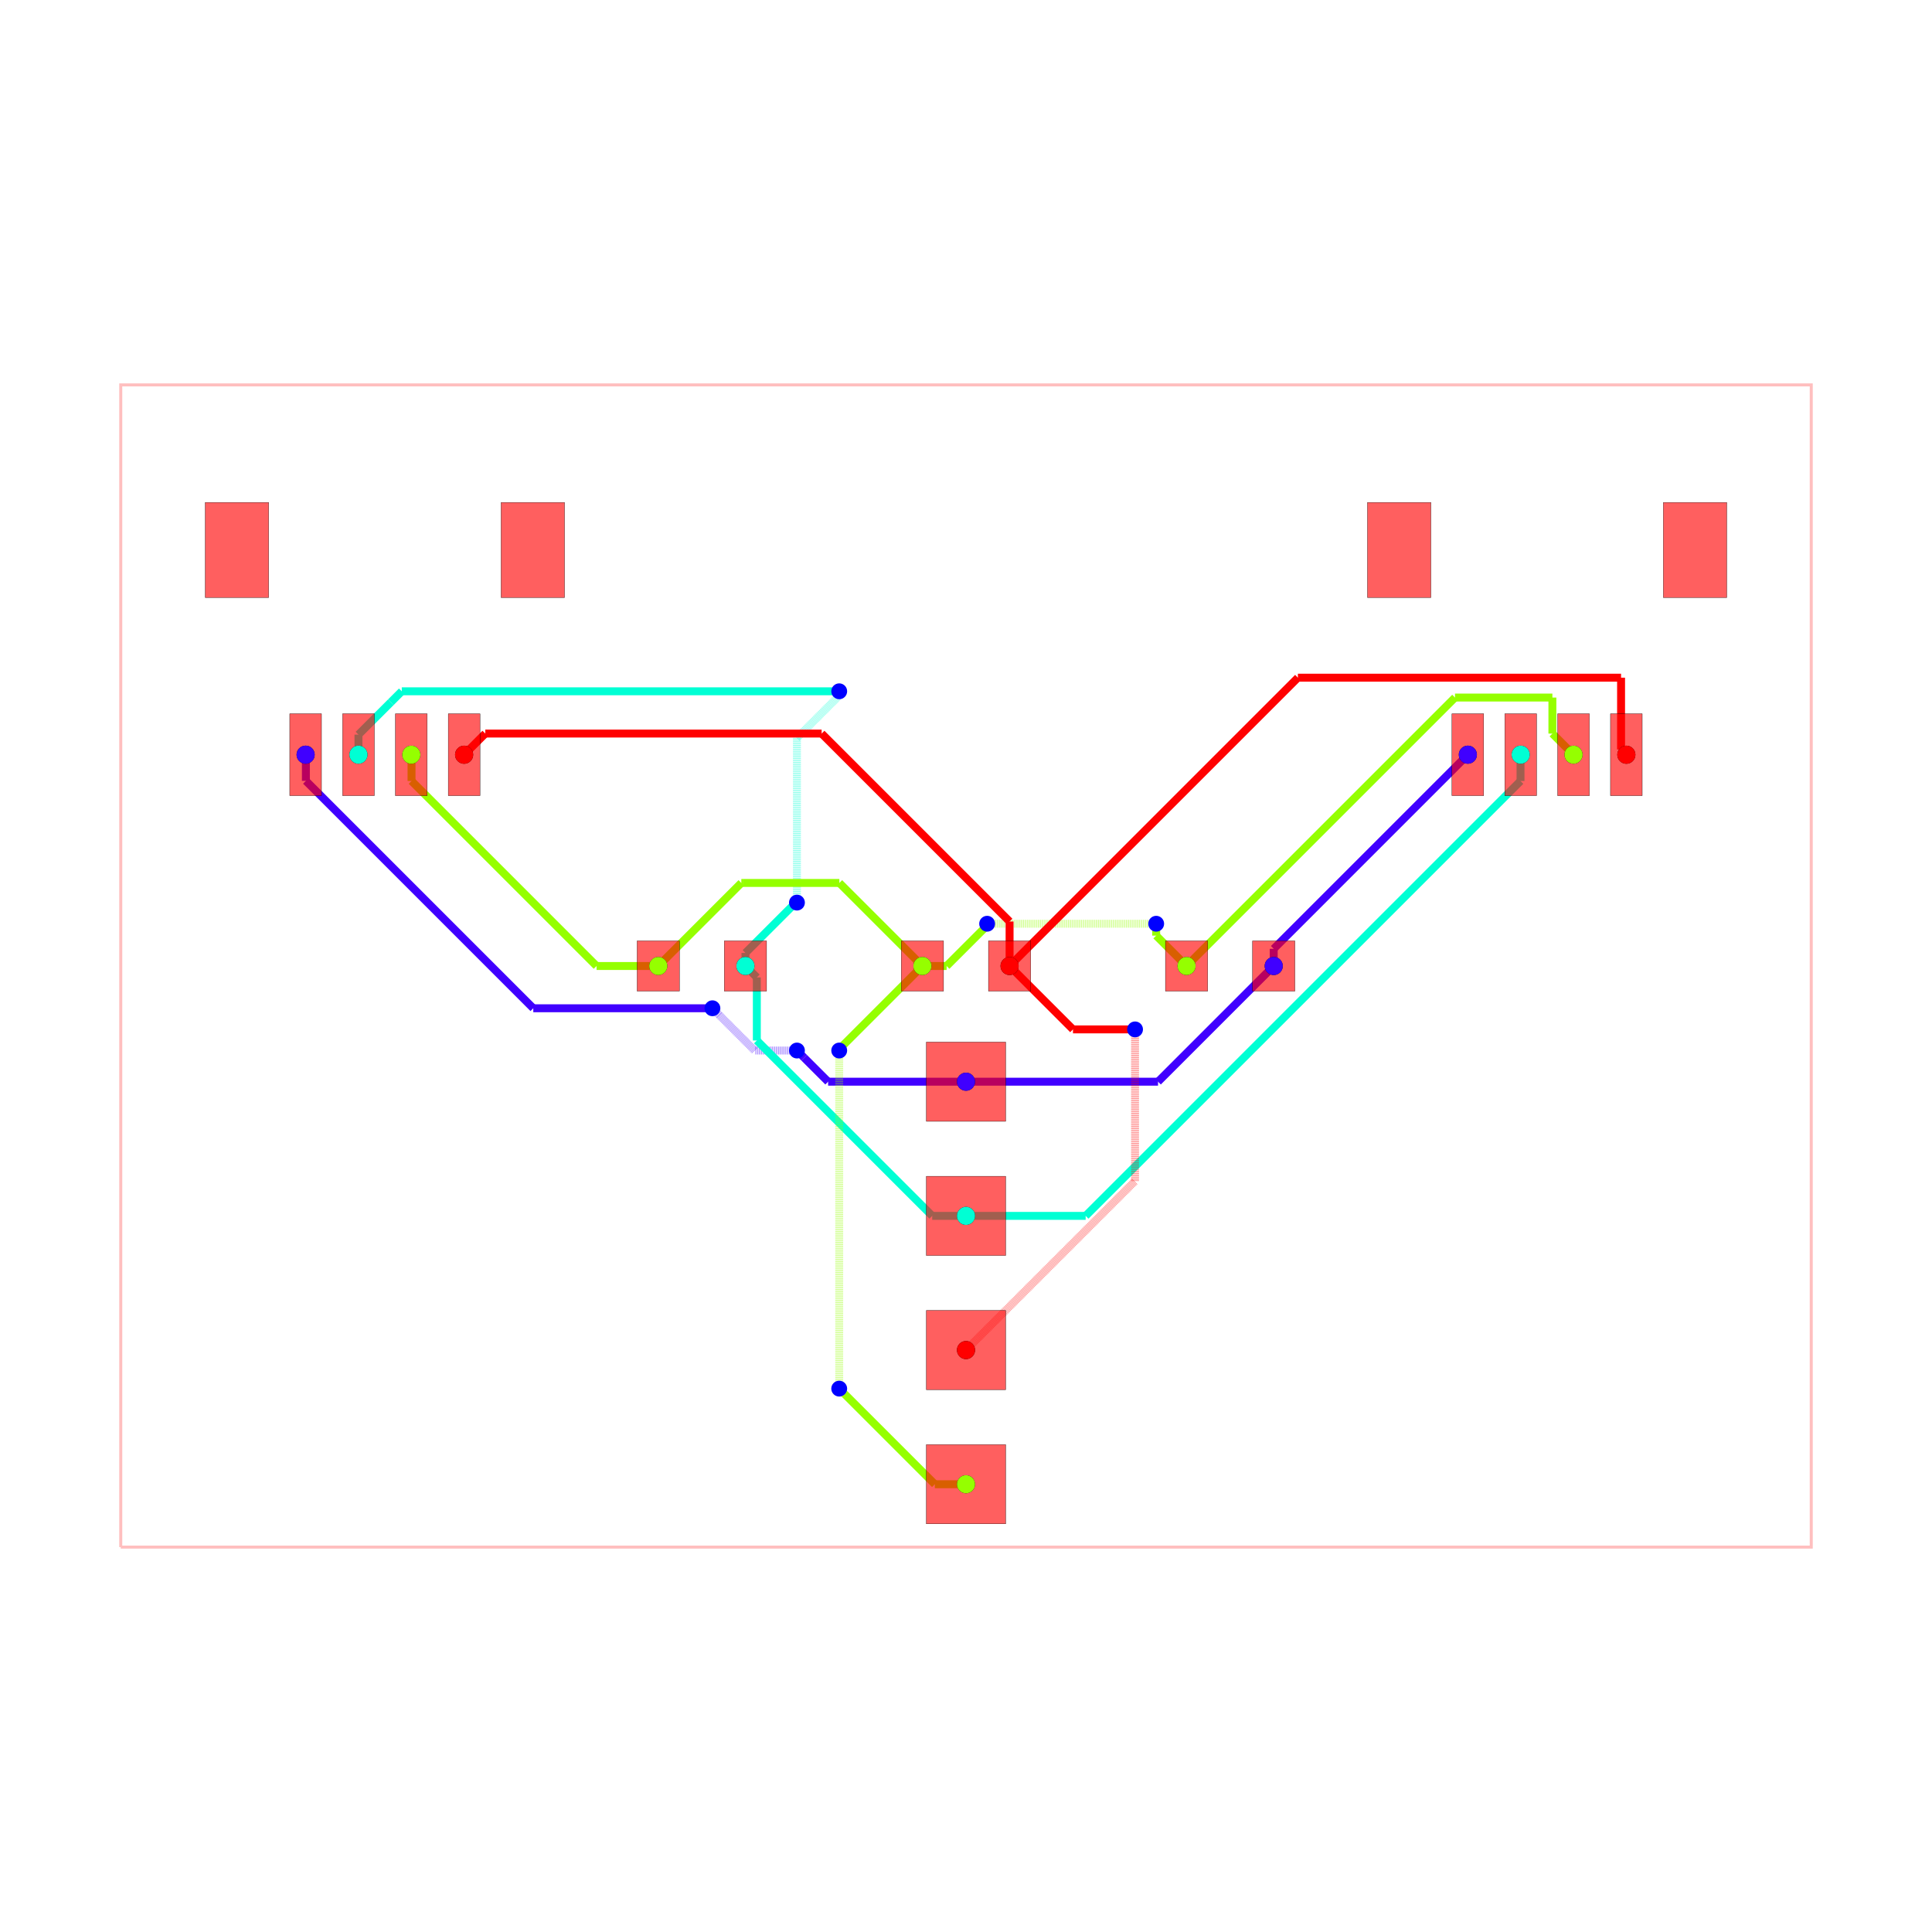
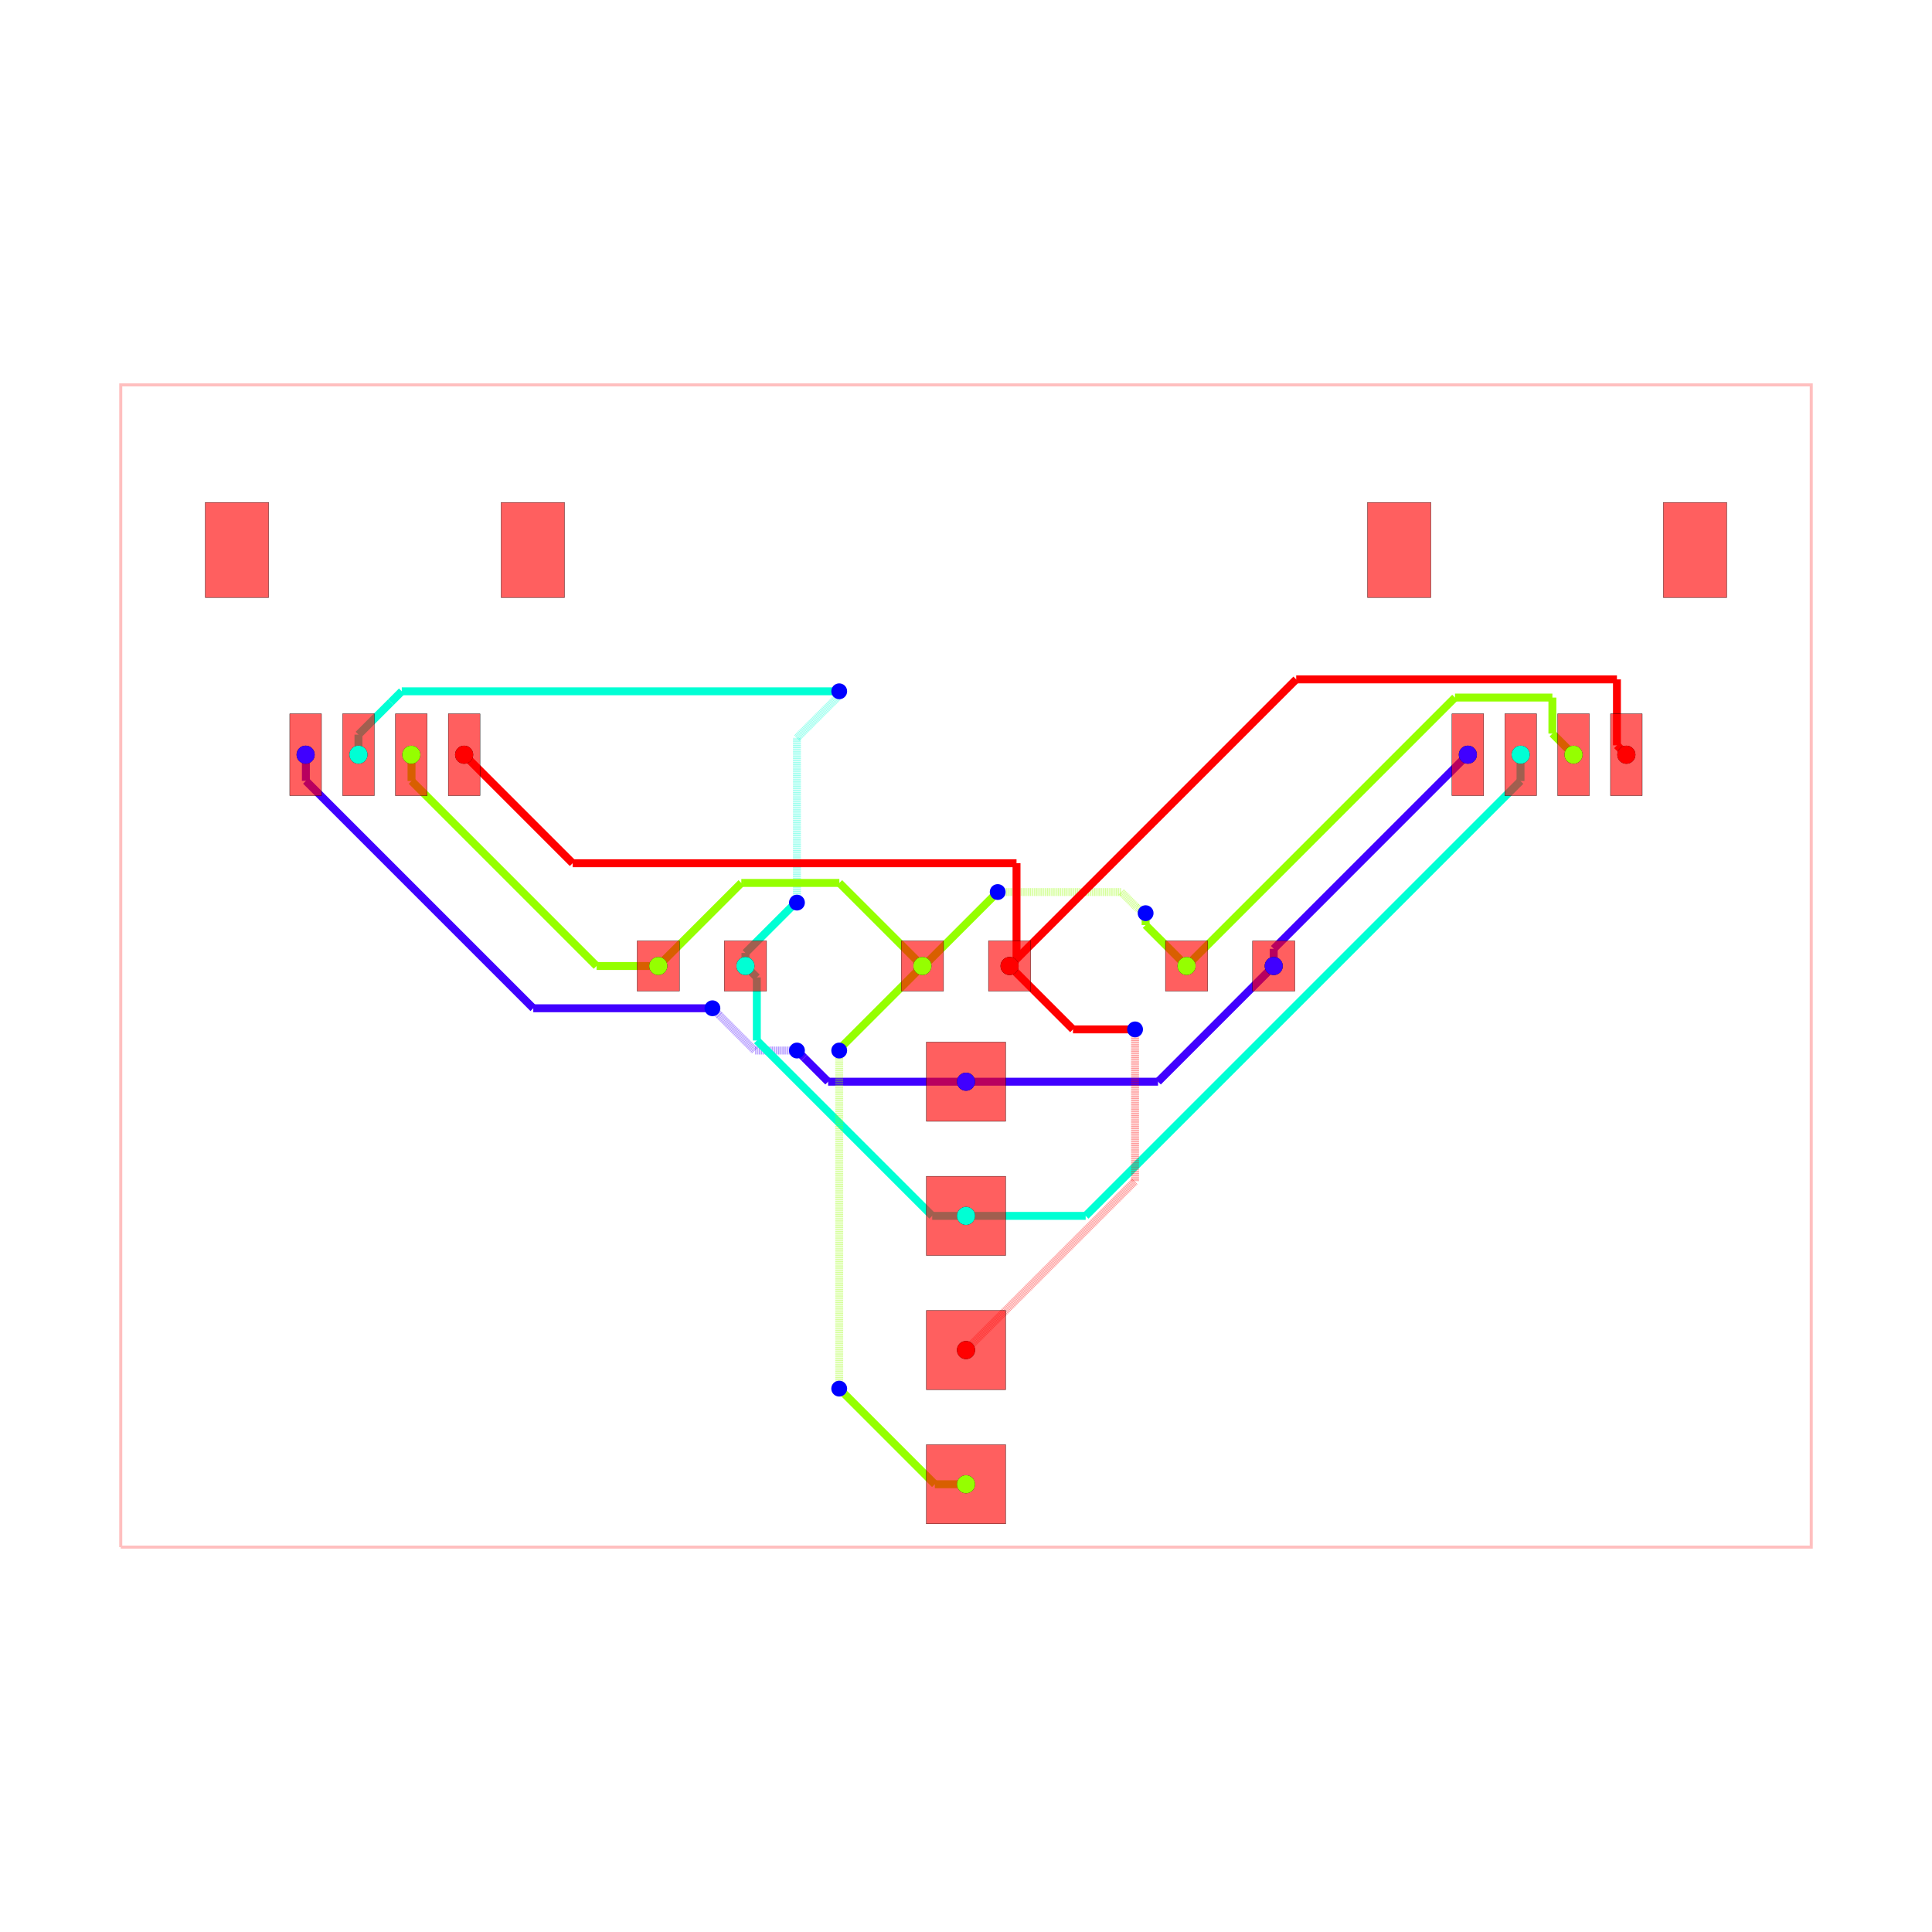
<svg xmlns="http://www.w3.org/2000/svg" width="640" height="640" viewBox="0 0 640 640">
  <rect width="100%" height="100%" fill="white" />
  <g>
    <polyline data-points="-16,-11 16,-11 16,11 -16,11 -16,-11" data-type="line" data-label="" points="40,512.5 600,512.5 600,127.5 40,127.5 40,512.5" fill="none" stroke="rgba(255,0,0,0.25)" stroke-width="1px" />
  </g>
  <g>
    <polyline data-points="5.825,0 5.825,0.3253686999999905" data-type="line" data-label="" points="421.938,320 421.938,314.306" fill="none" stroke="hsl(255, 100%, 50%)" stroke-width="2.625" />
  </g>
  <g>
    <polyline data-points="5.825,0.3253686999999905 9.499622600000043,3.9999913000000333" data-type="line" data-label="" points="421.938,314.306 486.243,250" fill="none" stroke="hsl(255, 100%, 50%)" stroke-width="2.625" />
  </g>
  <g>
    <polyline data-points="2.3329521523757077e-16,-2.19 3.6350000000000002,-2.19" data-type="line" data-label="" points="320,358.325 383.613,358.325" fill="none" stroke="hsl(255, 100%, 50%)" stroke-width="2.625" />
  </g>
  <g>
    <polyline data-points="3.6350000000000002,-2.19 5.825,0" data-type="line" data-label="" points="383.613,358.325 421.938,320" fill="none" stroke="hsl(255, 100%, 50%)" stroke-width="2.625" />
  </g>
  <g>
    <polyline data-points="2.3329521523757077e-16,-2.19 -2.6100000000000008,-2.19" data-type="line" data-label="" points="320,358.325 274.325,358.325" fill="none" stroke="hsl(255, 100%, 50%)" stroke-width="2.625" />
  </g>
  <g>
    <polyline data-points="-2.6100000000000008,-2.19 -3.062480743369974,-1.7375192566300268" data-type="line" data-label="" points="274.325,358.325 266.407,350.407" fill="none" stroke="hsl(255, 100%, 50%)" stroke-width="2.625" />
  </g>
  <g>
    <polyline data-points="-3.062480743369974,-1.7375192566300268 -3.2,-1.6000000000000003" data-type="line" data-label="" points="266.407,350.407 264,348" fill="none" stroke="hsl(255, 100%, 50%)" stroke-width="2.625" />
  </g>
  <g>
    <polyline data-points="-3.2,-1.6000000000000003 -4,-1.6000000000000003" data-type="line" data-label="" points="264,348 250,348" fill="none" stroke="rgba(64,0,255,0.5)" stroke-width="2.625" stroke-dasharray="0.2 0.2" />
  </g>
  <g>
    <polyline data-points="-4,-1.6000000000000003 -4.671108109263571,-0.9288918907364296" data-type="line" data-label="" points="250,348 238.256,336.256" fill="none" stroke="rgba(64,0,255,0.5)" stroke-width="2.625" stroke-dasharray="0.2 0.2" />
  </g>
  <g>
    <polyline data-points="-4.671108109263571,-0.9288918907364296 -4.8,-0.8000000000000003" data-type="line" data-label="" points="238.256,336.256 236,334" fill="none" stroke="rgba(64,0,255,0.5)" stroke-width="2.625" stroke-dasharray="0.2 0.2" />
  </g>
  <g>
    <polyline data-points="-4.8,-0.8000000000000003 -8.191015850813951,-0.8000000000000003" data-type="line" data-label="" points="236,334 176.657,334" fill="none" stroke="hsl(255, 100%, 50%)" stroke-width="2.625" />
  </g>
  <g>
    <polyline data-points="-8.191015850813951,-0.8000000000000003 -12.495527091842442,3.5045112410284918" data-type="line" data-label="" points="176.657,334 101.328,258.671" fill="none" stroke="hsl(255, 100%, 50%)" stroke-width="2.625" />
  </g>
  <g>
    <polyline data-points="-12.495527091842442,3.5045112410284918 -12.495527091842442,3.9951403918425203" data-type="line" data-label="" points="101.328,258.671 101.328,250.085" fill="none" stroke="hsl(255, 100%, 50%)" stroke-width="2.625" />
  </g>
  <g>
    <polyline data-points="-12.495527091842442,3.9951403918425203 -12.500377999999955,3.9999913000000333" data-type="line" data-label="" points="101.328,250.085 101.243,250" fill="none" stroke="hsl(255, 100%, 50%)" stroke-width="2.625" />
  </g>
  <g>
    <polyline data-points="7.776507174585693e-17,-4.73 -0.6395730435769615,-4.73" data-type="line" data-label="" points="320,402.775 308.807,402.775" fill="none" stroke="hsl(170, 100%, 50%)" stroke-width="2.625" />
  </g>
  <g>
    <polyline data-points="-0.6395730435769615,-4.73 -3.9593849359758106,-1.4101881076011513" data-type="line" data-label="" points="308.807,402.775 250.711,344.678" fill="none" stroke="hsl(170, 100%, 50%)" stroke-width="2.625" />
  </g>
  <g>
    <polyline data-points="-3.9593849359758106,-1.4101881076011513 -3.9593849359758106,-0.21561506402418917" data-type="line" data-label="" points="250.711,344.678 250.711,323.773" fill="none" stroke="hsl(170, 100%, 50%)" stroke-width="2.625" />
  </g>
  <g>
    <polyline data-points="-3.9593849359758106,-0.21561506402418917 -4.175,0" data-type="line" data-label="" points="250.711,323.773 246.938,320" fill="none" stroke="hsl(170, 100%, 50%)" stroke-width="2.625" />
  </g>
  <g>
    <polyline data-points="-4.175,0 -4.175,0.24760200752059047" data-type="line" data-label="" points="246.938,320 246.938,315.667" fill="none" stroke="hsl(170, 100%, 50%)" stroke-width="2.625" />
  </g>
  <g>
    <polyline data-points="-4.175,0.24760200752059047 -3.290408030082361,1.1321939774382295" data-type="line" data-label="" points="246.938,315.667 262.418,300.187" fill="none" stroke="hsl(170, 100%, 50%)" stroke-width="2.625" />
  </g>
  <g>
    <polyline data-points="-3.290408030082361,1.1321939774382295 -3.2,1.2000000000000002" data-type="line" data-label="" points="262.418,300.187 264,299" fill="none" stroke="hsl(170, 100%, 50%)" stroke-width="2.625" />
  </g>
  <g>
    <polyline data-points="-3.2,1.2000000000000002 -3.2,4.317714902521995" data-type="line" data-label="" points="264,299 264,244.44" fill="none" stroke="rgba(0,255,213,0.5)" stroke-width="2.625" stroke-dasharray="0.2 0.2" />
  </g>
  <g>
    <polyline data-points="-3.2,4.317714902521995 -2.4000000000000004,5.117714902521995" data-type="line" data-label="" points="264,244.44 278,230.44" fill="none" stroke="rgba(0,255,213,0.5)" stroke-width="2.625" stroke-dasharray="0.2 0.2" />
  </g>
  <g>
    <polyline data-points="-2.4000000000000004,5.117714902521995 -2.4000000000000004,5.199999999999999" data-type="line" data-label="" points="278,230.44 278,229" fill="none" stroke="rgba(0,255,213,0.5)" stroke-width="2.625" stroke-dasharray="0.2 0.2" />
  </g>
  <g>
    <polyline data-points="-2.4000000000000004,5.199999999999999 -10.6802968699213,5.199999999999999" data-type="line" data-label="" points="278,229 133.095,229" fill="none" stroke="hsl(170, 100%, 50%)" stroke-width="2.625" />
  </g>
  <g>
    <polyline data-points="-10.6802968699213,5.199999999999999 -10.886854946440407,4.993441923480892" data-type="line" data-label="" points="133.095,229 129.48,232.615" fill="none" stroke="hsl(170, 100%, 50%)" stroke-width="2.625" />
  </g>
  <g>
    <polyline data-points="-10.886854946440407,4.993441923480892 -11.500380000000064,4.379916869921235" data-type="line" data-label="" points="129.48,232.615 118.743,243.351" fill="none" stroke="hsl(170, 100%, 50%)" stroke-width="2.625" />
  </g>
  <g>
    <polyline data-points="-11.500380000000064,4.379916869921235 -11.500380000000064,3.9999913000000333" data-type="line" data-label="" points="118.743,243.351 118.743,250" fill="none" stroke="hsl(170, 100%, 50%)" stroke-width="2.625" />
  </g>
  <g>
    <polyline data-points="7.776507174585693e-17,-4.73 2.2649392021721706,-4.73" data-type="line" data-label="" points="320,402.775 359.636,402.775" fill="none" stroke="hsl(170, 100%, 50%)" stroke-width="2.625" />
  </g>
  <g>
    <polyline data-points="2.2649392021721706,-4.73 10.496657603114093,3.5017184009419218" data-type="line" data-label="" points="359.636,402.775 503.692,258.72" fill="none" stroke="hsl(170, 100%, 50%)" stroke-width="2.625" />
  </g>
  <g>
    <polyline data-points="10.496657603114093,3.5017184009419218 10.496657603114093,3.99702890311419" data-type="line" data-label="" points="503.692,258.72 503.692,250.052" fill="none" stroke="hsl(170, 100%, 50%)" stroke-width="2.625" />
  </g>
  <g>
    <polyline data-points="10.496657603114093,3.99702890311419 10.499619999999936,3.9999913000000333" data-type="line" data-label="" points="503.692,250.052 503.743,250" fill="none" stroke="hsl(170, 100%, 50%)" stroke-width="2.625" />
  </g>
  <g>
    <polyline data-points="-0.825,0 -2.3971813474259305,1.5721813474259307" data-type="line" data-label="" points="305.562,320 278.049,292.487" fill="none" stroke="hsl(85, 100%, 50%)" stroke-width="2.625" />
  </g>
  <g>
    <polyline data-points="-2.3971813474259305,1.5721813474259307 -4.226527249862695,1.5721813474259307" data-type="line" data-label="" points="278.049,292.487 246.036,292.487" fill="none" stroke="hsl(85, 100%, 50%)" stroke-width="2.625" />
  </g>
  <g>
    <polyline data-points="-4.226527249862695,1.5721813474259307 -4.252818652574069,1.5721813474259307" data-type="line" data-label="" points="246.036,292.487 245.576,292.487" fill="none" stroke="hsl(85, 100%, 50%)" stroke-width="2.625" />
  </g>
  <g>
    <polyline data-points="-4.252818652574069,1.5721813474259307 -5.825,0" data-type="line" data-label="" points="245.576,292.487 218.062,320" fill="none" stroke="hsl(85, 100%, 50%)" stroke-width="2.625" />
  </g>
  <g>
-     <polyline data-points="-0.825,0 -0.3669352810013983,0" data-type="line" data-label="" points="305.562,320 313.579,320" fill="none" stroke="hsl(85, 100%, 50%)" stroke-width="2.625" />
-   </g>
-   <g>
-     <polyline data-points="-0.3669352810013983,0 0.35483935279937084,0.7217746338007691" data-type="line" data-label="" points="313.579,320 326.21,307.369" fill="none" stroke="hsl(85, 100%, 50%)" stroke-width="2.625" />
-   </g>
-   <g>
-     <polyline data-points="0.35483935279937084,0.7217746338007691 0.4000000000000006,0.8" data-type="line" data-label="" points="326.21,307.369 327,306" fill="none" stroke="hsl(85, 100%, 50%)" stroke-width="2.625" />
-   </g>
-   <g>
-     <polyline data-points="0.4000000000000006,0.8 3.399074325262398,0.8" data-type="line" data-label="" points="327,306 379.484,306" fill="none" stroke="rgba(149,255,0,0.5)" stroke-width="2.625" stroke-dasharray="0.2 0.2" />
-   </g>
-   <g>
-     <polyline data-points="3.399074325262398,0.8 3.399074325262398,0.8" data-type="line" data-label="" points="379.484,306 379.484,306" fill="none" stroke="rgba(149,255,0,0.5)" stroke-width="2.625" stroke-dasharray="0.2 0.2" />
-   </g>
-   <g>
-     <polyline data-points="3.399074325262398,0.8 3.6,0.8" data-type="line" data-label="" points="379.484,306 383,306" fill="none" stroke="rgba(149,255,0,0.5)" stroke-width="2.625" stroke-dasharray="0.2 0.2" />
-   </g>
-   <g>
-     <polyline data-points="3.6,0.8 3.6,0.5749999999999997" data-type="line" data-label="" points="383,306 383,309.938" fill="none" stroke="hsl(85, 100%, 50%)" stroke-width="2.625" />
-   </g>
-   <g>
-     <polyline data-points="3.6,0.5749999999999997 4.175,0" data-type="line" data-label="" points="383,309.938 393.062,320" fill="none" stroke="hsl(85, 100%, 50%)" stroke-width="2.625" />
+     <polyline data-points="-0.825,0 -0.8,0" data-type="line" data-label="" points="305.562,320 306,320" fill="none" stroke="hsl(85, 100%, 50%)" stroke-width="2.625" />
+   </g>
+   <g>
+     <polyline data-points="-0.8,0 0.5963267248665918,1.3963267248665918" data-type="line" data-label="" points="306,320 330.436,295.564" fill="none" stroke="hsl(85, 100%, 50%)" stroke-width="2.625" />
+   </g>
+   <g>
+     <polyline data-points="0.5963267248665918,1.3963267248665918 0.6000000000000001,1.4000000000000001" data-type="line" data-label="" points="330.436,295.564 330.5,295.5" fill="none" stroke="hsl(85, 100%, 50%)" stroke-width="2.625" />
+   </g>
+   <g>
+     <polyline data-points="0.6000000000000001,1.4000000000000001 2.9392927916005833,1.4000000000000001" data-type="line" data-label="" points="330.5,295.5 371.438,295.5" fill="none" stroke="rgba(149,255,0,0.5)" stroke-width="2.625" stroke-dasharray="0.2 0.2" />
+   </g>
+   <g>
+     <polyline data-points="2.9392927916005833,1.4000000000000001 3.2291675854889657,1.1101252061116178" data-type="line" data-label="" points="371.438,295.5 376.51,300.573" fill="none" stroke="rgba(149,255,0,0.5)" stroke-width="2.625" stroke-dasharray="0.2 0.2" />
+   </g>
+   <g>
+     <polyline data-points="3.2291675854889657,1.1101252061116178 3.3999999999999995,1.0000000000000002" data-type="line" data-label="" points="376.51,300.573 379.5,302.5" fill="none" stroke="rgba(149,255,0,0.5)" stroke-width="2.625" stroke-dasharray="0.2 0.2" />
+   </g>
+   <g>
+     <polyline data-points="3.3999999999999995,1.0000000000000002 3.3999999999999995,0.7750000000000004" data-type="line" data-label="" points="379.5,302.5 379.5,306.438" fill="none" stroke="hsl(85, 100%, 50%)" stroke-width="2.625" />
+   </g>
+   <g>
+     <polyline data-points="3.3999999999999995,0.7750000000000004 4.175,0" data-type="line" data-label="" points="379.5,306.438 393.062,320" fill="none" stroke="hsl(85, 100%, 50%)" stroke-width="2.625" />
  </g>
  <g>
    <polyline data-points="-5.825,0 -6.993439673467515,0" data-type="line" data-label="" points="218.062,320 197.615,320" fill="none" stroke="hsl(85, 100%, 50%)" stroke-width="2.625" />
  </g>
  <g>
    <polyline data-points="-6.993439673467515,0 -10.495671522486072,3.5022318490185564" data-type="line" data-label="" points="197.615,320 136.326,258.711" fill="none" stroke="hsl(85, 100%, 50%)" stroke-width="2.625" />
  </g>
  <g>
    <polyline data-points="-10.495671522486072,3.5022318490185564 -10.495671522486072,3.995026822486233" data-type="line" data-label="" points="136.326,258.711 136.326,250.087" fill="none" stroke="hsl(85, 100%, 50%)" stroke-width="2.625" />
  </g>
  <g>
    <polyline data-points="-10.495671522486072,3.995026822486233 -10.500127999999904,3.9994833000000654" data-type="line" data-label="" points="136.326,250.087 136.248,250.009" fill="none" stroke="hsl(85, 100%, 50%)" stroke-width="2.625" />
  </g>
  <g>
    <polyline data-points="4.175,0 9.256528541278765,5.081528541278765" data-type="line" data-label="" points="393.062,320 481.989,231.073" fill="none" stroke="hsl(85, 100%, 50%)" stroke-width="2.625" />
  </g>
  <g>
    <polyline data-points="9.256528541278765,5.081528541278765 11.100000000000001,5.081528541278765" data-type="line" data-label="" points="481.989,231.073 514.25,231.073" fill="none" stroke="hsl(85, 100%, 50%)" stroke-width="2.625" />
  </g>
  <g>
    <polyline data-points="11.100000000000001,5.081528541278765 11.100000000000001,4.399355100000111" data-type="line" data-label="" points="514.25,231.073 514.25,243.011" fill="none" stroke="hsl(85, 100%, 50%)" stroke-width="2.625" />
  </g>
  <g>
    <polyline data-points="11.100000000000001,4.399355100000111 11.499871800000047,3.9994833000000654" data-type="line" data-label="" points="514.25,243.011 521.248,250.009" fill="none" stroke="hsl(85, 100%, 50%)" stroke-width="2.625" />
  </g>
  <g>
    <polyline data-points="-2.3329521523757077e-16,-9.81 -0.5899999999999999,-9.81" data-type="line" data-label="" points="320,491.675 309.675,491.675" fill="none" stroke="hsl(85, 100%, 50%)" stroke-width="2.625" />
  </g>
  <g>
    <polyline data-points="-0.5899999999999999,-9.81 -2.294059687613027,-8.105940312386974" data-type="line" data-label="" points="309.675,491.675 279.854,461.854" fill="none" stroke="hsl(85, 100%, 50%)" stroke-width="2.625" />
  </g>
  <g>
    <polyline data-points="-2.294059687613027,-8.105940312386974 -2.4000000000000004,-7.999999999999999" data-type="line" data-label="" points="279.854,461.854 278,460" fill="none" stroke="hsl(85, 100%, 50%)" stroke-width="2.625" />
  </g>
  <g>
    <polyline data-points="-2.4000000000000004,-7.999999999999999 -2.4000000000000004,-1.7509273051970418" data-type="line" data-label="" points="278,460 278,350.641" fill="none" stroke="rgba(149,255,0,0.5)" stroke-width="2.625" stroke-dasharray="0.2 0.2" />
  </g>
  <g>
    <polyline data-points="-2.4000000000000004,-1.7509273051970418 -2.4000000000000004,-1.7509273051970418" data-type="line" data-label="" points="278,350.641 278,350.641" fill="none" stroke="rgba(149,255,0,0.5)" stroke-width="2.625" stroke-dasharray="0.2 0.2" />
  </g>
  <g>
    <polyline data-points="-2.4000000000000004,-1.7509273051970418 -2.4000000000000004,-1.6" data-type="line" data-label="" points="278,350.641 278,348" fill="none" stroke="rgba(149,255,0,0.5)" stroke-width="2.625" stroke-dasharray="0.2 0.2" />
  </g>
  <g>
    <polyline data-points="-2.4000000000000004,-1.6 -2.4000000000000004,-1.5750000000000004" data-type="line" data-label="" points="278,348 278,347.562" fill="none" stroke="hsl(85, 100%, 50%)" stroke-width="2.625" />
  </g>
  <g>
    <polyline data-points="-2.4000000000000004,-1.5750000000000004 -0.825,0" data-type="line" data-label="" points="278,347.562 305.562,320" fill="none" stroke="hsl(85, 100%, 50%)" stroke-width="2.625" />
  </g>
  <g>
    <polyline data-points="-7.776507174585693e-17,-7.27 3.2,-4.069999999999999" data-type="line" data-label="" points="320,447.225 376,391.225" fill="none" stroke="rgba(255,0,0,0.5)" stroke-width="2.625" stroke-dasharray="0.2 0.2" />
  </g>
  <g>
    <polyline data-points="3.2,-4.069999999999999 3.2,-1.3250048818383187" data-type="line" data-label="" points="376,391.225 376,343.188" fill="none" stroke="rgba(255,0,0,0.5)" stroke-width="2.625" stroke-dasharray="0.2 0.2" />
  </g>
  <g>
    <polyline data-points="3.2,-1.3250048818383187 3.2,-1.2000000000000008" data-type="line" data-label="" points="376,343.188 376,341" fill="none" stroke="rgba(255,0,0,0.5)" stroke-width="2.625" stroke-dasharray="0.2 0.2" />
  </g>
  <g>
    <polyline data-points="3.2,-1.2000000000000008 2.025000000000001,-1.2000000000000008" data-type="line" data-label="" points="376,341 355.438,341" fill="none" stroke="hsl(0, 100%, 50%)" stroke-width="2.625" />
  </g>
  <g>
    <polyline data-points="2.025000000000001,-1.2000000000000008 0.825,0" data-type="line" data-label="" points="355.438,341 334.438,320" fill="none" stroke="hsl(0, 100%, 50%)" stroke-width="2.625" />
  </g>
  <g>
-     <polyline data-points="0.825,0 0.825,0.8421941869481921" data-type="line" data-label="" points="334.438,320 334.438,305.262" fill="none" stroke="hsl(0, 100%, 50%)" stroke-width="2.625" />
-   </g>
-   <g>
-     <polyline data-points="0.825,0.8421941869481921 -2.732805813051808,4.4" data-type="line" data-label="" points="334.438,305.262 272.176,243" fill="none" stroke="hsl(0, 100%, 50%)" stroke-width="2.625" />
-   </g>
-   <g>
-     <polyline data-points="-2.732805813051808,4.4 -9.099613300000078,4.4" data-type="line" data-label="" points="272.176,243 160.757,243" fill="none" stroke="hsl(0, 100%, 50%)" stroke-width="2.625" />
-   </g>
-   <g>
-     <polyline data-points="-9.099613300000078,4.4 -9.500130000000013,3.9994833000000654" data-type="line" data-label="" points="160.757,243 153.748,250.009" fill="none" stroke="hsl(0, 100%, 50%)" stroke-width="2.625" />
-   </g>
-   <g>
-     <polyline data-points="0.825,0 6.28262999578572,5.4576299957857195" data-type="line" data-label="" points="334.438,320 429.946,224.491" fill="none" stroke="hsl(0, 100%, 50%)" stroke-width="2.625" />
-   </g>
-   <g>
-     <polyline data-points="6.28262999578572,5.4576299957857195 12.400000000000004,5.4576299957857195" data-type="line" data-label="" points="429.946,224.491 537,224.491" fill="none" stroke="hsl(0, 100%, 50%)" stroke-width="2.625" />
-   </g>
-   <g>
-     <polyline data-points="12.400000000000004,5.4576299957857195 12.400000000000004,4.099353100000055" data-type="line" data-label="" points="537,224.491 537,248.261" fill="none" stroke="hsl(0, 100%, 50%)" stroke-width="2.625" />
-   </g>
-   <g>
-     <polyline data-points="12.400000000000004,4.099353100000055 12.499869799999994,3.9994833000000654" data-type="line" data-label="" points="537,248.261 538.748,250.009" fill="none" stroke="hsl(0, 100%, 50%)" stroke-width="2.625" />
+     <polyline data-points="0.825,0 0.9563651777558907,0.13136517775589074" data-type="line" data-label="" points="334.438,320 336.736,317.701" fill="none" stroke="hsl(0, 100%, 50%)" stroke-width="2.625" />
+   </g>
+   <g>
+     <polyline data-points="0.9563651777558907,0.13136517775589074 0.9563651777558907,1.9454918940245038" data-type="line" data-label="" points="336.736,317.701 336.736,285.954" fill="none" stroke="hsl(0, 100%, 50%)" stroke-width="2.625" />
+   </g>
+   <g>
+     <polyline data-points="0.9563651777558907,1.9454918940245038 -7.446138594024451,1.9454918940245038" data-type="line" data-label="" points="336.736,285.954 189.693,285.954" fill="none" stroke="hsl(0, 100%, 50%)" stroke-width="2.625" />
+   </g>
+   <g>
+     <polyline data-points="-7.446138594024451,1.9454918940245038 -9.500130000000013,3.9994833000000654" data-type="line" data-label="" points="189.693,285.954 153.748,250.009" fill="none" stroke="hsl(0, 100%, 50%)" stroke-width="2.625" />
+   </g>
+   <g>
+     <polyline data-points="0.825,0 6.250305955967726,5.425305955967726" data-type="line" data-label="" points="334.438,320 429.38,225.057" fill="none" stroke="hsl(0, 100%, 50%)" stroke-width="2.625" />
+   </g>
+   <g>
+     <polyline data-points="6.250305955967726,5.425305955967726 12.321915623728325,5.425305955967726" data-type="line" data-label="" points="429.38,225.057 535.634,225.057" fill="none" stroke="hsl(0, 100%, 50%)" stroke-width="2.625" />
+   </g>
+   <g>
+     <polyline data-points="12.321915623728325,5.425305955967726 12.321915623728325,4.177437476271734" data-type="line" data-label="" points="535.634,225.057 535.634,246.895" fill="none" stroke="hsl(0, 100%, 50%)" stroke-width="2.625" />
+   </g>
+   <g>
+     <polyline data-points="12.321915623728325,4.177437476271734 12.499869799999994,3.9994833000000654" data-type="line" data-label="" points="535.634,246.895 538.748,250.009" fill="none" stroke="hsl(0, 100%, 50%)" stroke-width="2.625" />
  </g>
  <g>
    <rect data-type="rect" data-label="top" data-x="-10.500127999999904" data-y="3.9994833000000654" x="130.998" y="236.446" width="10.5" height="27.125" fill="rgba(255,0,0,0.25)" stroke="black" stroke-width="0.057" />
  </g>
  <g>
    <rect data-type="rect" data-label="top" data-x="-9.500130000000013" data-y="3.9994833000000654" x="148.498" y="236.446" width="10.5" height="27.125" fill="rgba(255,0,0,0.25)" stroke="black" stroke-width="0.057" />
  </g>
  <g>
    <rect data-type="rect" data-label="top" data-x="-12.500377999999955" data-y="3.9999913000000333" x="95.993" y="236.438" width="10.5" height="27.125" fill="rgba(255,0,0,0.25)" stroke="black" stroke-width="0.057" />
  </g>
  <g>
    <rect data-type="rect" data-label="top" data-x="-11.500380000000064" data-y="3.9999913000000333" x="113.493" y="236.438" width="10.5" height="27.125" fill="rgba(255,0,0,0.25)" stroke="black" stroke-width="0.057" />
  </g>
  <g>
    <rect data-type="rect" data-label="top" data-x="-8.199903999999947" data-y="7.875015299999973" x="166.002" y="166.437" width="21" height="31.5" fill="rgba(255,0,0,0.25)" stroke="black" stroke-width="0.057" />
  </g>
  <g>
    <rect data-type="rect" data-label="top" data-x="-13.800096000000053" data-y="7.875523300000054" x="67.998" y="166.428" width="21" height="31.5" fill="rgba(255,0,0,0.25)" stroke="black" stroke-width="0.057" />
  </g>
  <g>
    <rect data-type="rect" data-label="top" data-x="11.499872000000096" data-y="3.9994833000000654" x="515.998" y="236.446" width="10.5" height="27.125" fill="rgba(255,0,0,0.25)" stroke="black" stroke-width="0.057" />
  </g>
  <g>
    <rect data-type="rect" data-label="top" data-x="12.499869999999987" data-y="3.9994833000000654" x="533.498" y="236.446" width="10.5" height="27.125" fill="rgba(255,0,0,0.25)" stroke="black" stroke-width="0.057" />
  </g>
  <g>
    <rect data-type="rect" data-label="top" data-x="9.499622000000045" data-y="3.9999913000000333" x="480.993" y="236.438" width="10.5" height="27.125" fill="rgba(255,0,0,0.25)" stroke="black" stroke-width="0.057" />
  </g>
  <g>
    <rect data-type="rect" data-label="top" data-x="10.499619999999936" data-y="3.9999913000000333" x="498.493" y="236.438" width="10.5" height="27.125" fill="rgba(255,0,0,0.25)" stroke="black" stroke-width="0.057" />
  </g>
  <g>
    <rect data-type="rect" data-label="top" data-x="13.800096000000053" data-y="7.875015299999973" x="551.002" y="166.437" width="21" height="31.5" fill="rgba(255,0,0,0.25)" stroke="black" stroke-width="0.057" />
  </g>
  <g>
    <rect data-type="rect" data-label="top" data-x="8.199903999999947" data-y="7.875523300000054" x="452.998" y="166.428" width="21" height="31.5" fill="rgba(255,0,0,0.25)" stroke="black" stroke-width="0.057" />
  </g>
  <g>
    <rect data-type="rect" data-label="top" data-x="-5.825" data-y="0" x="211.062" y="311.688" width="14" height="16.625" fill="rgba(255,0,0,0.25)" stroke="black" stroke-width="0.057" />
  </g>
  <g>
    <rect data-type="rect" data-label="top" data-x="-4.175" data-y="0" x="239.938" y="311.688" width="14" height="16.625" fill="rgba(255,0,0,0.25)" stroke="black" stroke-width="0.057" />
  </g>
  <g>
    <rect data-type="rect" data-label="top" data-x="4.175" data-y="0" x="386.062" y="311.688" width="14" height="16.625" fill="rgba(255,0,0,0.25)" stroke="black" stroke-width="0.057" />
  </g>
  <g>
    <rect data-type="rect" data-label="top" data-x="5.825" data-y="0" x="414.938" y="311.688" width="14" height="16.625" fill="rgba(255,0,0,0.25)" stroke="black" stroke-width="0.057" />
  </g>
  <g>
    <rect data-type="rect" data-label="top" data-x="-0.825" data-y="0" x="298.562" y="311.688" width="14" height="16.625" fill="rgba(255,0,0,0.25)" stroke="black" stroke-width="0.057" />
  </g>
  <g>
    <rect data-type="rect" data-label="top" data-x="0.825" data-y="0" x="327.438" y="311.688" width="14" height="16.625" fill="rgba(255,0,0,0.25)" stroke="black" stroke-width="0.057" />
  </g>
  <g>
    <rect data-type="rect" data-label="top, inner1, inner2, bottom" data-x="-2.3329521523757077e-16" data-y="-9.81" x="306.875" y="478.55" width="26.25" height="26.25" fill="rgba(255,0,0,0.25)" stroke="black" stroke-width="0.057" />
  </g>
  <g>
    <rect data-type="rect" data-label="top, inner1, inner2, bottom" data-x="-7.776507174585693e-17" data-y="-7.27" x="306.875" y="434.1" width="26.25" height="26.25" fill="rgba(255,0,0,0.25)" stroke="black" stroke-width="0.057" />
  </g>
  <g>
    <rect data-type="rect" data-label="top, inner1, inner2, bottom" data-x="7.776507174585693e-17" data-y="-4.73" x="306.875" y="389.65" width="26.25" height="26.25" fill="rgba(255,0,0,0.25)" stroke="black" stroke-width="0.057" />
  </g>
  <g>
    <rect data-type="rect" data-label="top, inner1, inner2, bottom" data-x="2.3329521523757077e-16" data-y="-2.19" x="306.875" y="345.2" width="26.25" height="26.25" fill="rgba(255,0,0,0.25)" stroke="black" stroke-width="0.057" />
  </g>
  <g>
    <rect data-type="rect" data-label="" data-x="-10.500127999999904" data-y="3.9994833000000654" x="130.998" y="236.446" width="10.5" height="27.125" fill="rgba(255,0,0,0.5)" stroke="black" stroke-width="0.057" />
  </g>
  <g>
    <rect data-type="rect" data-label="" data-x="-9.500130000000013" data-y="3.9994833000000654" x="148.498" y="236.446" width="10.5" height="27.125" fill="rgba(255,0,0,0.5)" stroke="black" stroke-width="0.057" />
  </g>
  <g>
    <rect data-type="rect" data-label="" data-x="-12.500377999999955" data-y="3.9999913000000333" x="95.993" y="236.438" width="10.5" height="27.125" fill="rgba(255,0,0,0.5)" stroke="black" stroke-width="0.057" />
  </g>
  <g>
    <rect data-type="rect" data-label="" data-x="-11.500380000000064" data-y="3.9999913000000333" x="113.493" y="236.438" width="10.5" height="27.125" fill="rgba(255,0,0,0.5)" stroke="black" stroke-width="0.057" />
  </g>
  <g>
    <rect data-type="rect" data-label="" data-x="-8.199903999999947" data-y="7.875015299999973" x="166.002" y="166.437" width="21" height="31.5" fill="rgba(255,0,0,0.5)" stroke="black" stroke-width="0.057" />
  </g>
  <g>
    <rect data-type="rect" data-label="" data-x="-13.800096000000053" data-y="7.875523300000054" x="67.998" y="166.428" width="21" height="31.5" fill="rgba(255,0,0,0.5)" stroke="black" stroke-width="0.057" />
  </g>
  <g>
    <rect data-type="rect" data-label="" data-x="11.499872000000096" data-y="3.9994833000000654" x="515.998" y="236.446" width="10.5" height="27.125" fill="rgba(255,0,0,0.5)" stroke="black" stroke-width="0.057" />
  </g>
  <g>
    <rect data-type="rect" data-label="" data-x="12.499869999999987" data-y="3.9994833000000654" x="533.498" y="236.446" width="10.5" height="27.125" fill="rgba(255,0,0,0.5)" stroke="black" stroke-width="0.057" />
  </g>
  <g>
    <rect data-type="rect" data-label="" data-x="9.499622000000045" data-y="3.9999913000000333" x="480.993" y="236.438" width="10.5" height="27.125" fill="rgba(255,0,0,0.5)" stroke="black" stroke-width="0.057" />
  </g>
  <g>
    <rect data-type="rect" data-label="" data-x="10.499619999999936" data-y="3.9999913000000333" x="498.493" y="236.438" width="10.5" height="27.125" fill="rgba(255,0,0,0.5)" stroke="black" stroke-width="0.057" />
  </g>
  <g>
    <rect data-type="rect" data-label="" data-x="13.800096000000053" data-y="7.875015299999973" x="551.002" y="166.437" width="21" height="31.5" fill="rgba(255,0,0,0.5)" stroke="black" stroke-width="0.057" />
  </g>
  <g>
    <rect data-type="rect" data-label="" data-x="8.199903999999947" data-y="7.875523300000054" x="452.998" y="166.428" width="21" height="31.5" fill="rgba(255,0,0,0.5)" stroke="black" stroke-width="0.057" />
  </g>
  <g>
    <rect data-type="rect" data-label="" data-x="-5.825" data-y="0" x="211.062" y="311.688" width="14" height="16.625" fill="rgba(255,0,0,0.5)" stroke="black" stroke-width="0.057" />
  </g>
  <g>
    <rect data-type="rect" data-label="" data-x="-4.175" data-y="0" x="239.938" y="311.688" width="14" height="16.625" fill="rgba(255,0,0,0.5)" stroke="black" stroke-width="0.057" />
  </g>
  <g>
    <rect data-type="rect" data-label="" data-x="4.175" data-y="0" x="386.062" y="311.688" width="14" height="16.625" fill="rgba(255,0,0,0.5)" stroke="black" stroke-width="0.057" />
  </g>
  <g>
    <rect data-type="rect" data-label="" data-x="5.825" data-y="0" x="414.938" y="311.688" width="14" height="16.625" fill="rgba(255,0,0,0.5)" stroke="black" stroke-width="0.057" />
  </g>
  <g>
    <rect data-type="rect" data-label="" data-x="-0.825" data-y="0" x="298.562" y="311.688" width="14" height="16.625" fill="rgba(255,0,0,0.5)" stroke="black" stroke-width="0.057" />
  </g>
  <g>
    <rect data-type="rect" data-label="" data-x="0.825" data-y="0" x="327.438" y="311.688" width="14" height="16.625" fill="rgba(255,0,0,0.5)" stroke="black" stroke-width="0.057" />
  </g>
  <g>
    <rect data-type="rect" data-label="" data-x="-2.3329521523757077e-16" data-y="-9.81" x="306.875" y="478.55" width="26.25" height="26.25" fill="rgba(255,0,0,0.5)" stroke="black" stroke-width="0.057" />
  </g>
  <g>
    <rect data-type="rect" data-label="" data-x="-7.776507174585693e-17" data-y="-7.27" x="306.875" y="434.1" width="26.25" height="26.25" fill="rgba(255,0,0,0.5)" stroke="black" stroke-width="0.057" />
  </g>
  <g>
    <rect data-type="rect" data-label="" data-x="7.776507174585693e-17" data-y="-4.73" x="306.875" y="389.65" width="26.25" height="26.25" fill="rgba(255,0,0,0.5)" stroke="black" stroke-width="0.057" />
  </g>
  <g>
    <rect data-type="rect" data-label="" data-x="2.3329521523757077e-16" data-y="-2.19" x="306.875" y="345.2" width="26.25" height="26.25" fill="rgba(255,0,0,0.5)" stroke="black" stroke-width="0.057" />
  </g>
  <circle data-type="circle" data-label="" data-x="-3.2" data-y="-1.6000000000000003" cx="264" cy="348" r="2.625" fill="blue" stroke="none" stroke-width="0.057" />
  <circle data-type="circle" data-label="" data-x="-4.8" data-y="-0.8000000000000003" cx="236" cy="334" r="2.625" fill="blue" stroke="none" stroke-width="0.057" />
  <circle data-type="circle" data-label="" data-x="-3.2" data-y="1.2000000000000002" cx="264" cy="299" r="2.625" fill="blue" stroke="none" stroke-width="0.057" />
  <circle data-type="circle" data-label="" data-x="-2.4000000000000004" data-y="5.199999999999999" cx="278" cy="229" r="2.625" fill="blue" stroke="none" stroke-width="0.057" />
-   <circle data-type="circle" data-label="" data-x="0.4000000000000006" data-y="0.8" cx="327" cy="306" r="2.625" fill="blue" stroke="none" stroke-width="0.057" />
-   <circle data-type="circle" data-label="" data-x="3.6" data-y="0.8" cx="383" cy="306" r="2.625" fill="blue" stroke="none" stroke-width="0.057" />
+   <circle data-type="circle" data-label="" data-x="0.6000000000000001" data-y="1.4000000000000001" cx="330.5" cy="295.5" r="2.625" fill="blue" stroke="none" stroke-width="0.057" />
+   <circle data-type="circle" data-label="" data-x="3.3999999999999995" data-y="1.0000000000000002" cx="379.5" cy="302.5" r="2.625" fill="blue" stroke="none" stroke-width="0.057" />
  <circle data-type="circle" data-label="" data-x="-2.4000000000000004" data-y="-7.999999999999999" cx="278" cy="460" r="2.625" fill="blue" stroke="none" stroke-width="0.057" />
  <circle data-type="circle" data-label="" data-x="-2.4000000000000004" data-y="-1.6" cx="278" cy="348" r="2.625" fill="blue" stroke="none" stroke-width="0.057" />
  <circle data-type="circle" data-label="" data-x="3.2" data-y="-1.2000000000000008" cx="376" cy="341" r="2.625" fill="blue" stroke="none" stroke-width="0.057" />
  <g>
    <circle data-type="point" data-label="source_net_0 pcb_port_0" data-x="-9.500130000000013" data-y="3.9994833000000654" cx="153.748" cy="250.009" r="3" fill="black" />
  </g>
  <g>
    <circle data-type="point" data-label="source_net_0 pcb_port_4" data-x="12.499869999999987" data-y="3.9994833000000654" cx="538.748" cy="250.009" r="3" fill="black" />
  </g>
  <g>
    <circle data-type="point" data-label="source_net_0 pcb_port_9" data-x="-7.776507174585693e-17" data-y="-7.27" cx="320" cy="447.225" r="3" fill="black" />
  </g>
  <g>
    <circle data-type="point" data-label="source_net_0 pcb_port_17" data-x="0.825" data-y="0" cx="334.438" cy="320" r="3" fill="black" />
  </g>
  <g>
    <circle data-type="point" data-label="source_net_1 pcb_port_1" data-x="-10.500127999999904" data-y="3.9994833000000654" cx="136.248" cy="250.009" r="3" fill="black" />
  </g>
  <g>
    <circle data-type="point" data-label="source_net_1 pcb_port_5" data-x="11.499872000000096" data-y="3.9994833000000654" cx="521.248" cy="250.009" r="3" fill="black" />
  </g>
  <g>
    <circle data-type="point" data-label="source_net_1 pcb_port_8" data-x="-2.3329521523757077e-16" data-y="-9.81" cx="320" cy="491.675" r="3" fill="black" />
  </g>
  <g>
    <circle data-type="point" data-label="source_net_1 pcb_port_12" data-x="-5.825" data-y="0" cx="218.062" cy="320" r="3" fill="black" />
  </g>
  <g>
    <circle data-type="point" data-label="source_net_1 pcb_port_14" data-x="4.175" data-y="0" cx="393.062" cy="320" r="3" fill="black" />
  </g>
  <g>
    <circle data-type="point" data-label="source_net_1 pcb_port_16" data-x="-0.825" data-y="0" cx="305.562" cy="320" r="3" fill="black" />
  </g>
  <g>
    <circle data-type="point" data-label="source_net_2 pcb_port_2" data-x="-11.500380000000064" data-y="3.9999913000000333" cx="118.743" cy="250" r="3" fill="black" />
  </g>
  <g>
    <circle data-type="point" data-label="source_net_2 pcb_port_6" data-x="10.499619999999936" data-y="3.9999913000000333" cx="503.743" cy="250" r="3" fill="black" />
  </g>
  <g>
    <circle data-type="point" data-label="source_net_2 pcb_port_10" data-x="7.776507174585693e-17" data-y="-4.73" cx="320" cy="402.775" r="3" fill="black" />
  </g>
  <g>
    <circle data-type="point" data-label="source_net_2 pcb_port_13" data-x="-4.175" data-y="0" cx="246.938" cy="320" r="3" fill="black" />
  </g>
  <g>
    <circle data-type="point" data-label="source_net_3 pcb_port_3" data-x="-12.500377999999955" data-y="3.9999913000000333" cx="101.243" cy="250" r="3" fill="black" />
  </g>
  <g>
    <circle data-type="point" data-label="source_net_3 pcb_port_7" data-x="9.499622000000045" data-y="3.9999913000000333" cx="486.243" cy="250" r="3" fill="black" />
  </g>
  <g>
    <circle data-type="point" data-label="source_net_3 pcb_port_11" data-x="2.3329521523757077e-16" data-y="-2.19" cx="320" cy="358.325" r="3" fill="black" />
  </g>
  <g>
    <circle data-type="point" data-label="source_net_3 pcb_port_15" data-x="5.825" data-y="0" cx="421.938" cy="320" r="3" fill="black" />
  </g>
  <g>
    <circle data-type="point" data-label="source_net_0 source_net_0 top" data-x="-9.500130000000013" data-y="3.9994833000000654" cx="153.748" cy="250.009" r="3" fill="hsl(0, 100%, 50%)" />
  </g>
  <g>
    <circle data-type="point" data-label="source_net_0 source_net_0 top" data-x="12.499869999999987" data-y="3.9994833000000654" cx="538.748" cy="250.009" r="3" fill="hsl(0, 100%, 50%)" />
  </g>
  <g>
    <circle data-type="point" data-label="source_net_0 source_net_0 top" data-x="-7.776507174585693e-17" data-y="-7.27" cx="320" cy="447.225" r="3" fill="hsl(0, 100%, 50%)" />
  </g>
  <g>
    <circle data-type="point" data-label="source_net_0 source_net_0 top" data-x="0.825" data-y="0" cx="334.438" cy="320" r="3" fill="hsl(0, 100%, 50%)" />
  </g>
  <g>
    <circle data-type="point" data-label="source_net_1 source_net_1 top" data-x="-10.500127999999904" data-y="3.9994833000000654" cx="136.248" cy="250.009" r="3" fill="hsl(85, 100%, 50%)" />
  </g>
  <g>
    <circle data-type="point" data-label="source_net_1 source_net_1 top" data-x="11.499872000000096" data-y="3.9994833000000654" cx="521.248" cy="250.009" r="3" fill="hsl(85, 100%, 50%)" />
  </g>
  <g>
    <circle data-type="point" data-label="source_net_1 source_net_1 top" data-x="-2.3329521523757077e-16" data-y="-9.81" cx="320" cy="491.675" r="3" fill="hsl(85, 100%, 50%)" />
  </g>
  <g>
    <circle data-type="point" data-label="source_net_1 source_net_1 top" data-x="-5.825" data-y="0" cx="218.062" cy="320" r="3" fill="hsl(85, 100%, 50%)" />
  </g>
  <g>
    <circle data-type="point" data-label="source_net_1 source_net_1 top" data-x="4.175" data-y="0" cx="393.062" cy="320" r="3" fill="hsl(85, 100%, 50%)" />
  </g>
  <g>
    <circle data-type="point" data-label="source_net_1 source_net_1 top" data-x="-0.825" data-y="0" cx="305.562" cy="320" r="3" fill="hsl(85, 100%, 50%)" />
  </g>
  <g>
    <circle data-type="point" data-label="source_net_2 source_net_2 top" data-x="-11.500380000000064" data-y="3.9999913000000333" cx="118.743" cy="250" r="3" fill="hsl(170, 100%, 50%)" />
  </g>
  <g>
    <circle data-type="point" data-label="source_net_2 source_net_2 top" data-x="10.499619999999936" data-y="3.9999913000000333" cx="503.743" cy="250" r="3" fill="hsl(170, 100%, 50%)" />
  </g>
  <g>
    <circle data-type="point" data-label="source_net_2 source_net_2 top" data-x="7.776507174585693e-17" data-y="-4.73" cx="320" cy="402.775" r="3" fill="hsl(170, 100%, 50%)" />
  </g>
  <g>
    <circle data-type="point" data-label="source_net_2 source_net_2 top" data-x="-4.175" data-y="0" cx="246.938" cy="320" r="3" fill="hsl(170, 100%, 50%)" />
  </g>
  <g>
    <circle data-type="point" data-label="source_net_3 source_net_3 top" data-x="-12.500377999999955" data-y="3.9999913000000333" cx="101.243" cy="250" r="3" fill="hsl(255, 100%, 50%)" />
  </g>
  <g>
    <circle data-type="point" data-label="source_net_3 source_net_3 top" data-x="9.499622000000045" data-y="3.9999913000000333" cx="486.243" cy="250" r="3" fill="hsl(255, 100%, 50%)" />
  </g>
  <g>
    <circle data-type="point" data-label="source_net_3 source_net_3 top" data-x="2.3329521523757077e-16" data-y="-2.19" cx="320" cy="358.325" r="3" fill="hsl(255, 100%, 50%)" />
  </g>
  <g>
    <circle data-type="point" data-label="source_net_3 source_net_3 top" data-x="5.825" data-y="0" cx="421.938" cy="320" r="3" fill="hsl(255, 100%, 50%)" />
  </g>
  <g id="crosshair" style="display: none">
    <line id="crosshair-h" y1="0" y2="640" stroke="#666" stroke-width="0.5" />
    <line id="crosshair-v" x1="0" x2="640" stroke="#666" stroke-width="0.5" />
    <text id="coordinates" font-family="monospace" font-size="12" fill="#666" />
  </g>
</svg>
